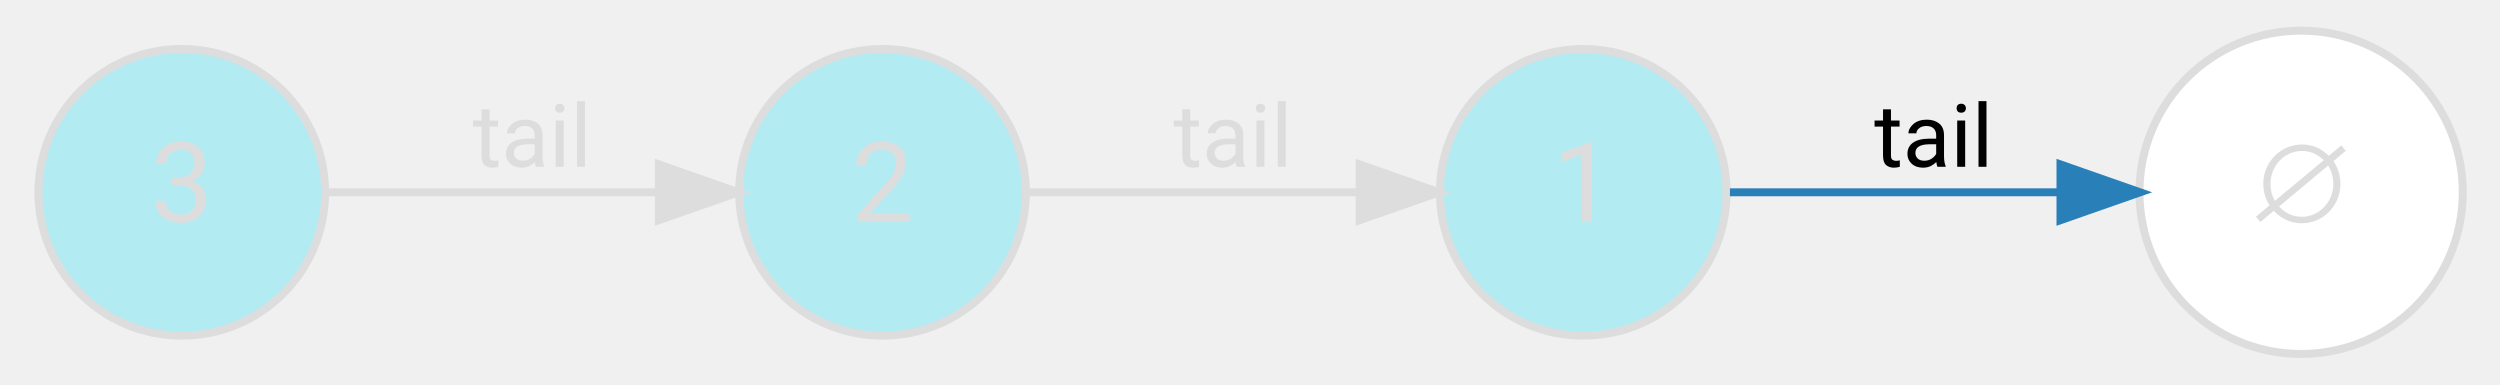
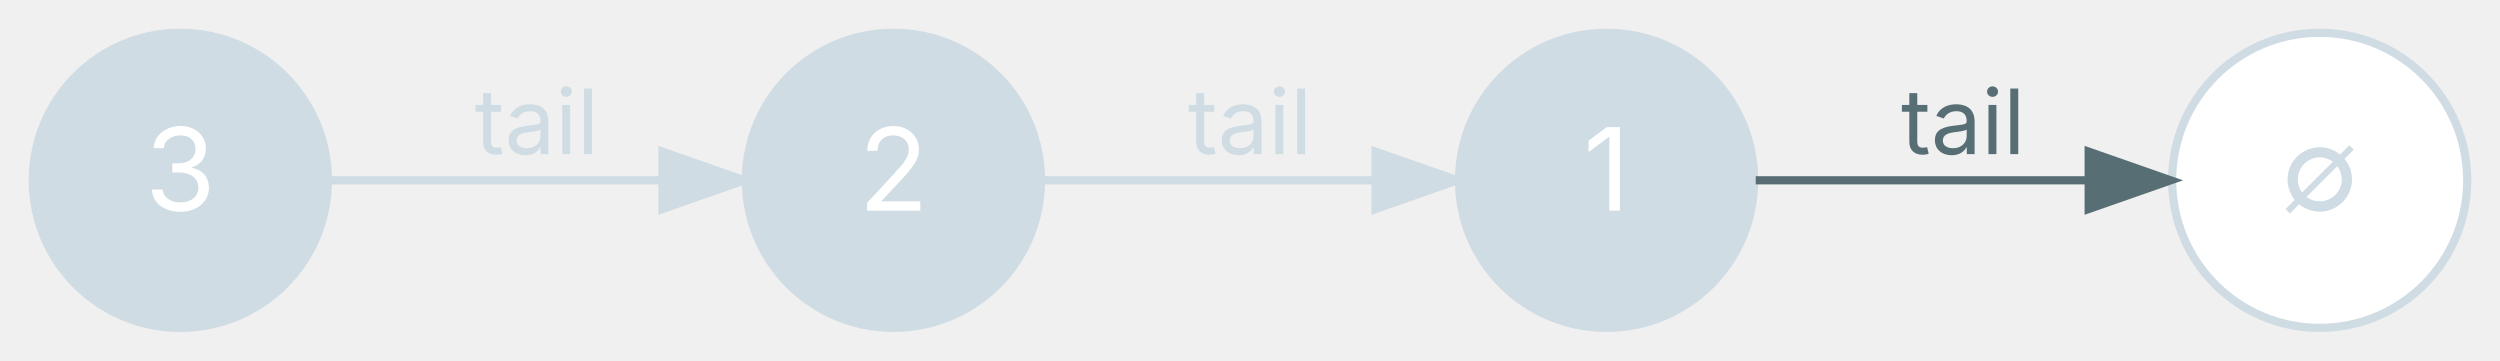
- <svg xmlns="http://www.w3.org/2000/svg" width="312pt" height="48pt" viewBox="0.00 0.00 312.30 48.30">
-   <g id="graph0" class="graph" transform="scale(1 1) rotate(0) translate(4 44.3)">
-     <g id="node1" class="node">
-       <ellipse fill="#b2ebf2" stroke="#dddddd" cx="18" cy="-20.15" rx="18" ry="18" />
-       <text text-anchor="middle" x="18" y="-16.45" font-family="Segoe UI,Roboto,Helvetica,Arial,sans-serif" font-size="14.00" fill="#dddddd">3</text>
+ <svg xmlns="http://www.w3.org/2000/svg" width="305pt" height="44pt" viewBox="0.00 0.00 305.00 44.00">
+   <g id="graph0" class="graph" transform="scale(1 1) rotate(0) translate(4 40)">
+     <g id="node1" class="node cell,disabled">
+       <ellipse fill="#d0dce3" stroke="#d0dce3" cx="18" cy="-18" rx="18" ry="18" />
+       <text text-anchor="middle" x="18" y="-14.3" font-family="Inter,Arial" font-size="14.00" fill="#ffffff">3</text>
    </g>
-     <g id="node2" class="node">
-       <ellipse fill="#b2ebf2" stroke="#dddddd" cx="106" cy="-20.15" rx="18" ry="18" />
-       <text text-anchor="middle" x="106" y="-16.45" font-family="Segoe UI,Roboto,Helvetica,Arial,sans-serif" font-size="14.00" fill="#dddddd">2</text>
+     <g id="node2" class="node cell,disabled">
+       <ellipse fill="#d0dce3" stroke="#d0dce3" cx="105" cy="-18" rx="18" ry="18" />
+       <text text-anchor="middle" x="105" y="-14.3" font-family="Inter,Arial" font-size="14.00" fill="#ffffff">2</text>
    </g>
-     <g id="edge1" class="edge">
-       <path fill="none" stroke="#dddddd" d="M36.4,-20.15C48.25,-20.15 64.18,-20.15 77.71,-20.15" />
-       <polygon fill="#dddddd" stroke="#dddddd" points="77.92,-23.65 87.92,-20.15 77.92,-16.65 77.92,-23.65" />
-       <text text-anchor="middle" x="62" y="-23.35" font-family="Segoe UI,Roboto,Helvetica,Arial,sans-serif" font-size="11.00" fill="#dddddd">tail</text>
+     <g id="edge1" class="edge disabled">
+       <path fill="none" stroke="#d0dce3" d="M36.2,-18C47.84,-18 63.45,-18 76.76,-18" />
+       <polygon fill="#d0dce3" stroke="#d0dce3" points="76.82,-21.5 86.82,-18 76.82,-14.5 76.82,-21.5" />
+       <text text-anchor="middle" x="61.5" y="-21.2" font-family="Inter,Arial" font-size="11.00" fill="#d0dce3">tail</text>
    </g>
-     <g id="node3" class="node">
-       <ellipse fill="#b2ebf2" stroke="#dddddd" cx="194" cy="-20.15" rx="18" ry="18" />
-       <text text-anchor="middle" x="194" y="-16.45" font-family="Segoe UI,Roboto,Helvetica,Arial,sans-serif" font-size="14.00" fill="#dddddd">1</text>
+     <g id="node3" class="node cell,disabled">
+       <ellipse fill="#d0dce3" stroke="#d0dce3" cx="192" cy="-18" rx="18" ry="18" />
+       <text text-anchor="middle" x="192" y="-14.3" font-family="Inter,Arial" font-size="14.00" fill="#ffffff">1</text>
    </g>
-     <g id="edge2" class="edge">
-       <path fill="none" stroke="#dddddd" d="M124.4,-20.15C136.25,-20.15 152.18,-20.15 165.71,-20.15" />
-       <polygon fill="#dddddd" stroke="#dddddd" points="165.92,-23.65 175.92,-20.15 165.92,-16.65 165.92,-23.65" />
-       <text text-anchor="middle" x="150" y="-23.35" font-family="Segoe UI,Roboto,Helvetica,Arial,sans-serif" font-size="11.00" fill="#dddddd">tail</text>
+     <g id="edge2" class="edge disabled">
+       <path fill="none" stroke="#d0dce3" d="M123.2,-18C134.84,-18 150.45,-18 163.76,-18" />
+       <polygon fill="#d0dce3" stroke="#d0dce3" points="163.82,-21.5 173.82,-18 163.82,-14.5 163.82,-21.5" />
+       <text text-anchor="middle" x="148.5" y="-21.2" font-family="Inter,Arial" font-size="11.00" fill="#d0dce3">tail</text>
    </g>
-     <g id="node4" class="node">
-       <ellipse fill="#ffffff" stroke="#dddddd" cx="284.15" cy="-20.15" rx="20.3" ry="20.3" />
-       <text text-anchor="middle" x="284.15" y="-16.45" font-family="Segoe UI,Roboto,Helvetica,Arial,sans-serif" font-size="14.00" fill="#dddddd">∅</text>
+     <g id="node4" class="node nil,disabled">
+       <ellipse fill="#ffffff" stroke="#d0dce3" cx="279" cy="-18" rx="18" ry="18" />
+       <text text-anchor="middle" x="279" y="-14.3" font-family="Inter,Arial" font-size="14.00" fill="#d0dce3">∅</text>
    </g>
    <g id="edge3" class="edge">
-       <path fill="none" stroke="#2980b9" d="M212.42,-20.15C224.13,-20.15 239.88,-20.15 253.54,-20.15" />
-       <polygon fill="#2980b9" stroke="#2980b9" points="253.93,-23.65 263.93,-20.15 253.93,-16.65 253.93,-23.65" />
-       <text text-anchor="middle" x="238" y="-23.35" font-family="Segoe UI,Roboto,Helvetica,Arial,sans-serif" font-size="11.00" fill="#000000">tail</text>
+       <path fill="none" stroke="#586e75" d="M210.2,-18C221.84,-18 237.45,-18 250.76,-18" />
+       <polygon fill="#586e75" stroke="#586e75" points="250.82,-21.5 260.82,-18 250.82,-14.5 250.82,-21.5" />
+       <text text-anchor="middle" x="235.5" y="-21.2" font-family="Inter,Arial" font-size="11.00" fill="#586e75">tail</text>
    </g>
  </g>
</svg>
